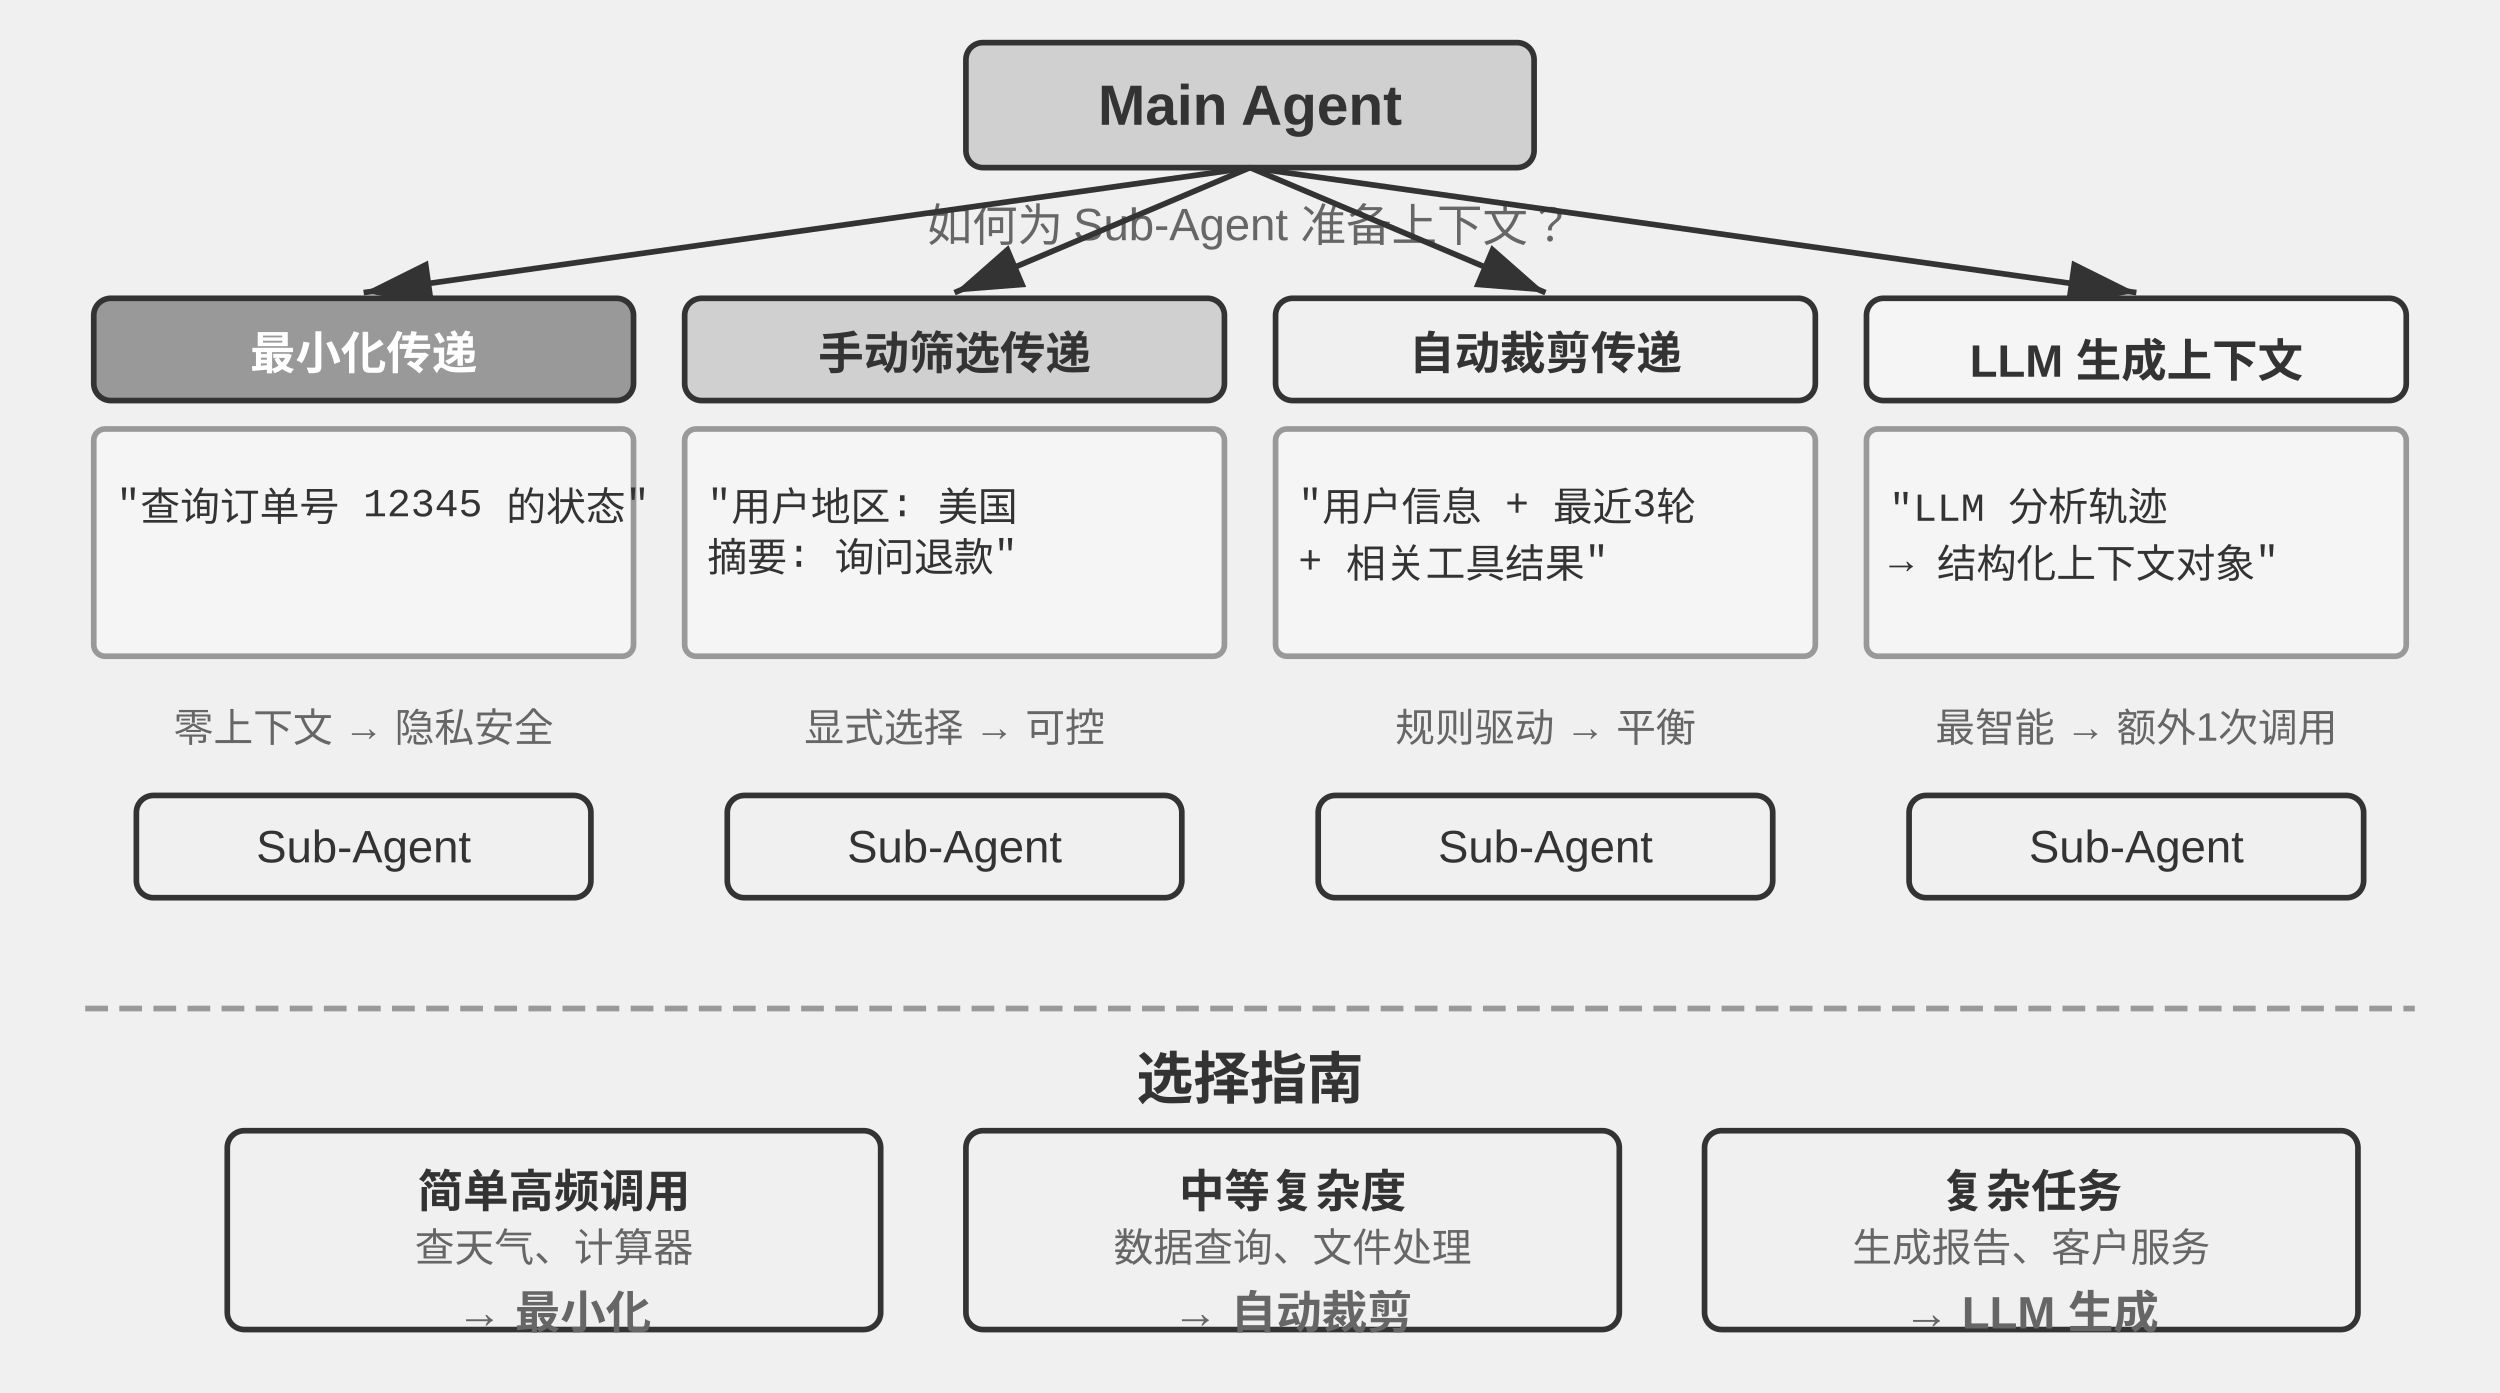
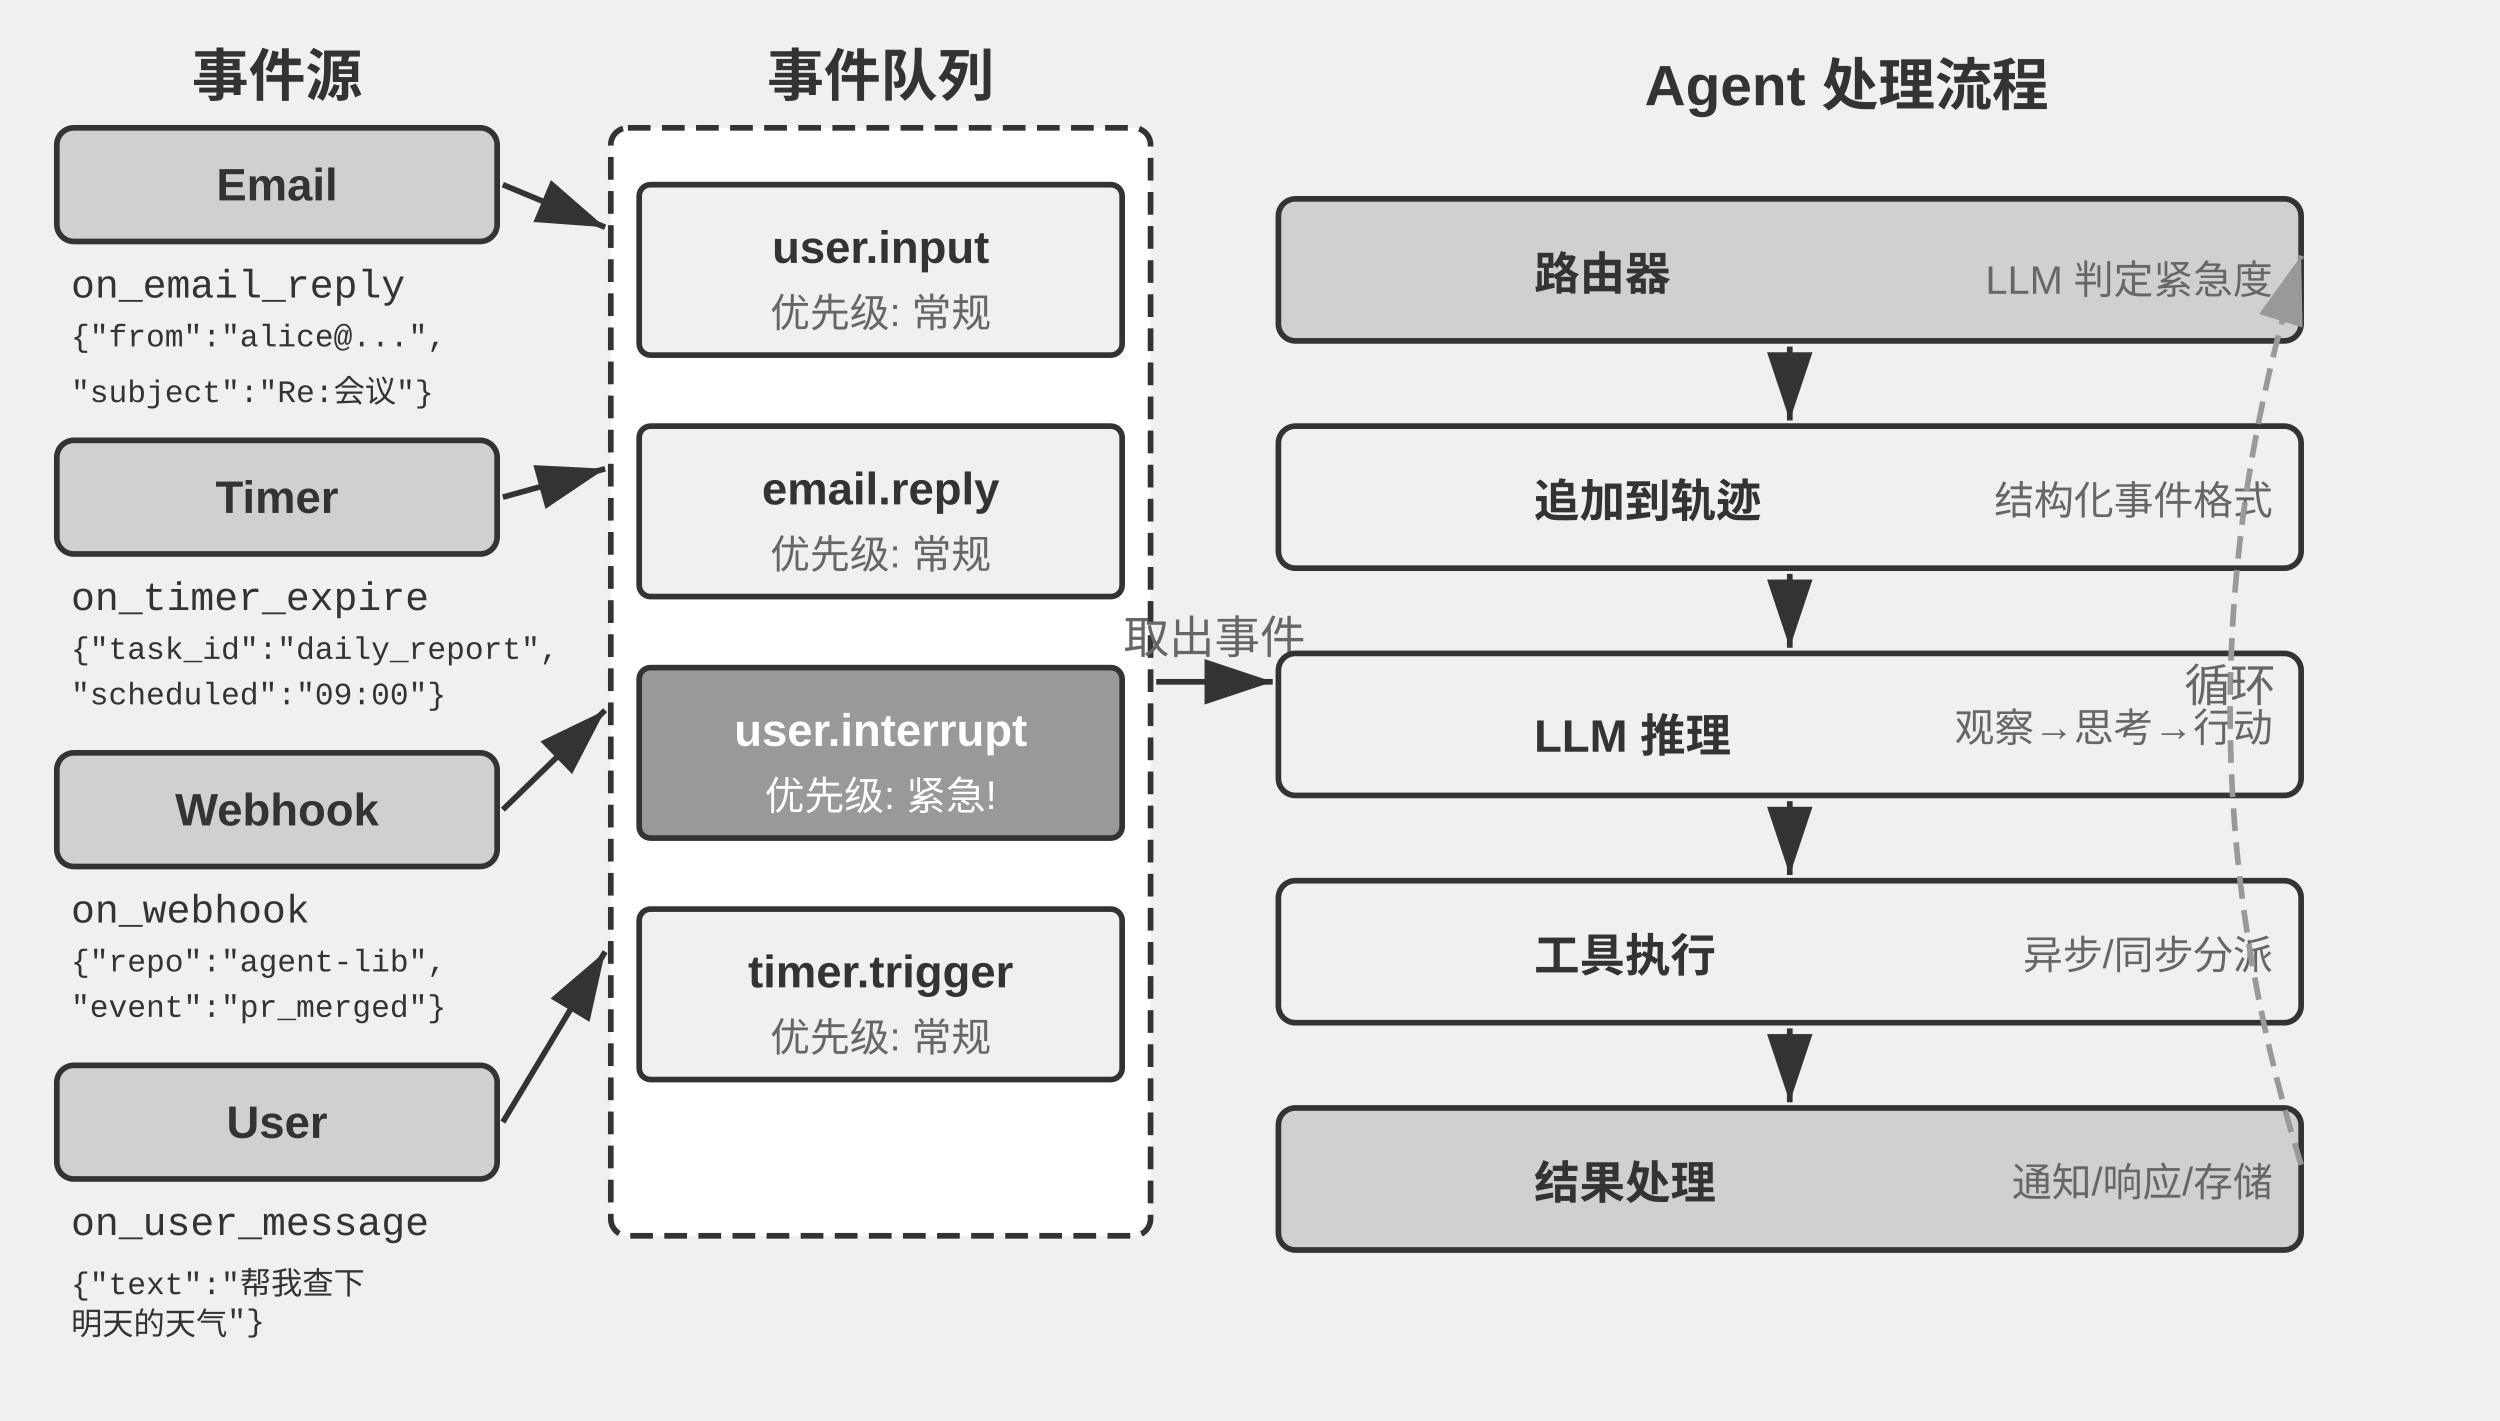
- <svg xmlns="http://www.w3.org/2000/svg" viewBox="0 40 880 490" width="880" height="490" style="background:#ffffff">
+ <svg xmlns="http://www.w3.org/2000/svg" viewBox="0 40 880 500" width="880" height="500" style="background:#ffffff">
  <defs>
    <marker id="ah" markerWidth="12" markerHeight="8" refX="12" refY="4" orient="auto">
      <polygon points="0 0, 12 4, 0 8" fill="#333333" />
    </marker>
    <marker id="ah-light" markerWidth="12" markerHeight="8" refX="12" refY="4" orient="auto">
      <polygon points="0 0, 12 4, 0 8" fill="#999999" />
    </marker>
  </defs>
-   <rect x="340.0" y="55" width="200" height="44" rx="6" fill="#d0d0d0" stroke="#333333" stroke-width="2" />
-   <text x="440.0" y="77.0" font-family="Arial, 'Helvetica Neue', Helvetica, 'PingFang SC', 'Microsoft YaHei', sans-serif" font-size="20" fill="#333333" text-anchor="middle" dominant-baseline="central" font-weight="bold">Main Agent</text>
-   <text x="440.0" y="118" font-family="Arial, 'Helvetica Neue', Helvetica, 'PingFang SC', 'Microsoft YaHei', sans-serif" font-size="16" fill="#666666" text-anchor="middle" dominant-baseline="central" font-weight="normal">如何为 Sub-Agent 准备上下文？</text>
-   <line x1="440.0" y1="99" x2="128.0" y2="143" stroke="#333333" stroke-width="2" marker-end="url(#ah)" />
-   <rect x="33.0" y="145" width="190" height="36" rx="6" fill="#999999" stroke="#333333" stroke-width="2" />
-   <text x="128.0" y="163" font-family="Arial, 'Helvetica Neue', Helvetica, 'PingFang SC', 'Microsoft YaHei', sans-serif" font-size="16" fill="#ffffff" text-anchor="middle" dominant-baseline="central" font-weight="bold">最小化传递</text>
-   <rect x="33.0" y="191" width="190" height="80" rx="4" fill="#f5f5f5" stroke="#999999" stroke-width="2" />
-   <text x="41.0" y="215" font-family="'Courier New', Courier, monospace" font-size="14" fill="#333333" text-anchor="start" dominant-baseline="central">"查询订单号 12345 的状态"</text>
-   <text x="128.0" y="295" font-family="Arial, 'Helvetica Neue', Helvetica, 'PingFang SC', 'Microsoft YaHei', sans-serif" font-size="14" fill="#666666" text-anchor="middle" dominant-baseline="central" font-weight="normal">零上下文 → 隐私安全</text>
-   <rect x="48.0" y="320" width="160" height="36" rx="6" fill="#f0f0f0" stroke="#333333" stroke-width="2" />
-   <text x="128.0" y="338.0" font-family="Arial, 'Helvetica Neue', Helvetica, 'PingFang SC', 'Microsoft YaHei', sans-serif" font-size="16" fill="#333333" text-anchor="middle" dominant-baseline="central" font-weight="normal">Sub-Agent</text>
-   <line x1="440.0" y1="99" x2="336.0" y2="143" stroke="#333333" stroke-width="2" marker-end="url(#ah)" />
-   <rect x="241.0" y="145" width="190" height="36" rx="6" fill="#d0d0d0" stroke="#333333" stroke-width="2" />
-   <text x="336.0" y="163" font-family="Arial, 'Helvetica Neue', Helvetica, 'PingFang SC', 'Microsoft YaHei', sans-serif" font-size="16" fill="#333333" text-anchor="middle" dominant-baseline="central" font-weight="bold">手动筛选传递</text>
-   <rect x="241.0" y="191" width="190" height="80" rx="4" fill="#f5f5f5" stroke="#999999" stroke-width="2" />
-   <text x="249.0" y="215" font-family="'Courier New', Courier, monospace" font-size="14" fill="#333333" text-anchor="start" dominant-baseline="central">"用户地区: 美国</text>
-   <text x="249.0" y="235" font-family="'Courier New', Courier, monospace" font-size="14" fill="#333333" text-anchor="start" dominant-baseline="central">摘要: 询问退款"</text>
-   <text x="336.0" y="295" font-family="Arial, 'Helvetica Neue', Helvetica, 'PingFang SC', 'Microsoft YaHei', sans-serif" font-size="14" fill="#666666" text-anchor="middle" dominant-baseline="central" font-weight="normal">显式选择 → 可控</text>
-   <rect x="256.0" y="320" width="160" height="36" rx="6" fill="#f0f0f0" stroke="#333333" stroke-width="2" />
-   <text x="336.0" y="338.0" font-family="Arial, 'Helvetica Neue', Helvetica, 'PingFang SC', 'Microsoft YaHei', sans-serif" font-size="16" fill="#333333" text-anchor="middle" dominant-baseline="central" font-weight="normal">Sub-Agent</text>
-   <line x1="440.0" y1="99" x2="544.0" y2="143" stroke="#333333" stroke-width="2" marker-end="url(#ah)" />
-   <rect x="449.0" y="145" width="190" height="36" rx="6" fill="#f0f0f0" stroke="#333333" stroke-width="2" />
-   <text x="544.0" y="163" font-family="Arial, 'Helvetica Neue', Helvetica, 'PingFang SC', 'Microsoft YaHei', sans-serif" font-size="16" fill="#333333" text-anchor="middle" dominant-baseline="central" font-weight="bold">自动裁剪传递</text>
-   <rect x="449.0" y="191" width="190" height="80" rx="4" fill="#f5f5f5" stroke="#999999" stroke-width="2" />
-   <text x="457.0" y="215" font-family="'Courier New', Courier, monospace" font-size="14" fill="#333333" text-anchor="start" dominant-baseline="central">"用户信息 + 最近3轮</text>
-   <text x="457.0" y="235" font-family="'Courier New', Courier, monospace" font-size="14" fill="#333333" text-anchor="start" dominant-baseline="central">+ 相关工具结果"</text>
-   <text x="544.0" y="295" font-family="Arial, 'Helvetica Neue', Helvetica, 'PingFang SC', 'Microsoft YaHei', sans-serif" font-size="14" fill="#666666" text-anchor="middle" dominant-baseline="central" font-weight="normal">规则驱动 → 平衡</text>
-   <rect x="464.0" y="320" width="160" height="36" rx="6" fill="#f0f0f0" stroke="#333333" stroke-width="2" />
-   <text x="544.0" y="338.0" font-family="Arial, 'Helvetica Neue', Helvetica, 'PingFang SC', 'Microsoft YaHei', sans-serif" font-size="16" fill="#333333" text-anchor="middle" dominant-baseline="central" font-weight="normal">Sub-Agent</text>
-   <line x1="440.0" y1="99" x2="752.0" y2="143" stroke="#333333" stroke-width="2" marker-end="url(#ah)" />
-   <rect x="657.0" y="145" width="190" height="36" rx="6" fill="#f5f5f5" stroke="#333333" stroke-width="2" />
-   <text x="752.0" y="163" font-family="Arial, 'Helvetica Neue', Helvetica, 'PingFang SC', 'Microsoft YaHei', sans-serif" font-size="16" fill="#333333" text-anchor="middle" dominant-baseline="central" font-weight="bold">LLM 生成上下文</text>
-   <rect x="657.0" y="191" width="190" height="80" rx="4" fill="#f5f5f5" stroke="#999999" stroke-width="2" />
-   <text x="665.0" y="215" font-family="'Courier New', Courier, monospace" font-size="14" fill="#333333" text-anchor="start" dominant-baseline="central">"LLM 分析轨迹</text>
-   <text x="665.0" y="235" font-family="'Courier New', Courier, monospace" font-size="14" fill="#333333" text-anchor="start" dominant-baseline="central">→ 结构化上下文对象"</text>
-   <text x="752.0" y="295" font-family="Arial, 'Helvetica Neue', Helvetica, 'PingFang SC', 'Microsoft YaHei', sans-serif" font-size="14" fill="#666666" text-anchor="middle" dominant-baseline="central" font-weight="normal">最智能 → 额外1次调用</text>
-   <rect x="672.0" y="320" width="160" height="36" rx="6" fill="#f0f0f0" stroke="#333333" stroke-width="2" />
-   <text x="752.0" y="338.0" font-family="Arial, 'Helvetica Neue', Helvetica, 'PingFang SC', 'Microsoft YaHei', sans-serif" font-size="16" fill="#333333" text-anchor="middle" dominant-baseline="central" font-weight="normal">Sub-Agent</text>
-   <line x1="30" y1="395" x2="850" y2="395" stroke="#999999" stroke-width="2" stroke-dasharray="8,4" />
-   <text x="440.0" y="418" font-family="Arial, 'Helvetica Neue', Helvetica, 'PingFang SC', 'Microsoft YaHei', sans-serif" font-size="20" fill="#333333" text-anchor="middle" dominant-baseline="central" font-weight="bold">选择指南</text>
-   <rect x="80" y="438" width="230" height="70" rx="6" fill="#f0f0f0" stroke="#333333" stroke-width="2" />
-   <text x="195" y="458" font-family="Arial, 'Helvetica Neue', Helvetica, 'PingFang SC', 'Microsoft YaHei', sans-serif" font-size="16" fill="#333333" text-anchor="middle" dominant-baseline="central" font-weight="bold">简单高频调用</text>
-   <text x="195" y="478" font-family="Arial, 'Helvetica Neue', Helvetica, 'PingFang SC', 'Microsoft YaHei', sans-serif" font-size="14" fill="#666666" text-anchor="middle" dominant-baseline="central" font-weight="normal">查天气、计算器</text>
-   <text x="195" y="498" font-family="Arial, 'Helvetica Neue', Helvetica, 'PingFang SC', 'Microsoft YaHei', sans-serif" font-size="16" fill="#666666" text-anchor="middle" dominant-baseline="central" font-weight="bold">→ 最小化</text>
-   <rect x="340" y="438" width="230" height="70" rx="6" fill="#f0f0f0" stroke="#333333" stroke-width="2" />
-   <text x="455" y="458" font-family="Arial, 'Helvetica Neue', Helvetica, 'PingFang SC', 'Microsoft YaHei', sans-serif" font-size="16" fill="#333333" text-anchor="middle" dominant-baseline="central" font-weight="bold">中等复杂度</text>
-   <text x="455" y="478" font-family="Arial, 'Helvetica Neue', Helvetica, 'PingFang SC', 'Microsoft YaHei', sans-serif" font-size="14" fill="#666666" text-anchor="middle" dominant-baseline="central" font-weight="normal">数据查询、文件处理</text>
-   <text x="455" y="498" font-family="Arial, 'Helvetica Neue', Helvetica, 'PingFang SC', 'Microsoft YaHei', sans-serif" font-size="16" fill="#666666" text-anchor="middle" dominant-baseline="central" font-weight="bold">→ 自动裁剪</text>
-   <rect x="600" y="438" width="230" height="70" rx="6" fill="#f0f0f0" stroke="#333333" stroke-width="2" />
-   <text x="715" y="458" font-family="Arial, 'Helvetica Neue', Helvetica, 'PingFang SC', 'Microsoft YaHei', sans-serif" font-size="16" fill="#333333" text-anchor="middle" dominant-baseline="central" font-weight="bold">复杂任务</text>
-   <text x="715" y="478" font-family="Arial, 'Helvetica Neue', Helvetica, 'PingFang SC', 'Microsoft YaHei', sans-serif" font-size="14" fill="#666666" text-anchor="middle" dominant-baseline="central" font-weight="normal">生成报告、客户服务</text>
-   <text x="715" y="498" font-family="Arial, 'Helvetica Neue', Helvetica, 'PingFang SC', 'Microsoft YaHei', sans-serif" font-size="16" fill="#666666" text-anchor="middle" dominant-baseline="central" font-weight="bold">→ LLM 生成</text>
+   <text x="97.5" y="65" font-family="Arial, 'Helvetica Neue', Helvetica, 'PingFang SC', 'Microsoft YaHei', sans-serif" font-size="20" fill="#333333" text-anchor="middle" dominant-baseline="central" font-weight="bold">事件源</text>
+   <rect x="20" y="85" width="155" height="40" rx="6" fill="#d0d0d0" stroke="#333333" stroke-width="2" />
+   <text x="97.5" y="105.0" font-family="Arial, 'Helvetica Neue', Helvetica, 'PingFang SC', 'Microsoft YaHei', sans-serif" font-size="16" fill="#333333" text-anchor="middle" dominant-baseline="central" font-weight="bold">Email</text>
+   <text x="25" y="141" font-family="'Courier New', Courier, monospace" font-size="14" fill="#333333" text-anchor="start" dominant-baseline="central">on_email_reply</text>
+   <text x="25" y="159" font-family="'Courier New', Courier, monospace" font-size="11" fill="#333333" text-anchor="start" dominant-baseline="central">{"from":"alice@...",</text>
+   <text x="25" y="175" font-family="'Courier New', Courier, monospace" font-size="11" fill="#333333" text-anchor="start" dominant-baseline="central"> "subject":"Re:会议"}</text>
+   <rect x="20" y="195" width="155" height="40" rx="6" fill="#d0d0d0" stroke="#333333" stroke-width="2" />
+   <text x="97.5" y="215.0" font-family="Arial, 'Helvetica Neue', Helvetica, 'PingFang SC', 'Microsoft YaHei', sans-serif" font-size="16" fill="#333333" text-anchor="middle" dominant-baseline="central" font-weight="bold">Timer</text>
+   <text x="25" y="251" font-family="'Courier New', Courier, monospace" font-size="14" fill="#333333" text-anchor="start" dominant-baseline="central">on_timer_expire</text>
+   <text x="25" y="269" font-family="'Courier New', Courier, monospace" font-size="11" fill="#333333" text-anchor="start" dominant-baseline="central">{"task_id":"daily_report",</text>
+   <text x="25" y="285" font-family="'Courier New', Courier, monospace" font-size="11" fill="#333333" text-anchor="start" dominant-baseline="central"> "scheduled":"09:00"}</text>
+   <rect x="20" y="305" width="155" height="40" rx="6" fill="#d0d0d0" stroke="#333333" stroke-width="2" />
+   <text x="97.5" y="325.0" font-family="Arial, 'Helvetica Neue', Helvetica, 'PingFang SC', 'Microsoft YaHei', sans-serif" font-size="16" fill="#333333" text-anchor="middle" dominant-baseline="central" font-weight="bold">Webhook</text>
+   <text x="25" y="361" font-family="'Courier New', Courier, monospace" font-size="14" fill="#333333" text-anchor="start" dominant-baseline="central">on_webhook</text>
+   <text x="25" y="379" font-family="'Courier New', Courier, monospace" font-size="11" fill="#333333" text-anchor="start" dominant-baseline="central">{"repo":"agent-lib",</text>
+   <text x="25" y="395" font-family="'Courier New', Courier, monospace" font-size="11" fill="#333333" text-anchor="start" dominant-baseline="central"> "event":"pr_merged"}</text>
+   <rect x="20" y="415" width="155" height="40" rx="6" fill="#d0d0d0" stroke="#333333" stroke-width="2" />
+   <text x="97.5" y="435.0" font-family="Arial, 'Helvetica Neue', Helvetica, 'PingFang SC', 'Microsoft YaHei', sans-serif" font-size="16" fill="#333333" text-anchor="middle" dominant-baseline="central" font-weight="bold">User</text>
+   <text x="25" y="471" font-family="'Courier New', Courier, monospace" font-size="14" fill="#333333" text-anchor="start" dominant-baseline="central">on_user_message</text>
+   <text x="25" y="489" font-family="'Courier New', Courier, monospace" font-size="11" fill="#333333" text-anchor="start" dominant-baseline="central">{"text":"帮我查下</text>
+   <text x="25" y="505" font-family="'Courier New', Courier, monospace" font-size="11" fill="#333333" text-anchor="start" dominant-baseline="central"> 明天的天气"}</text>
+   <text x="310.0" y="65" font-family="Arial, 'Helvetica Neue', Helvetica, 'PingFang SC', 'Microsoft YaHei', sans-serif" font-size="20" fill="#333333" text-anchor="middle" dominant-baseline="central" font-weight="bold">事件队列</text>
+   <rect x="215" y="85" width="190" height="390" rx="6" fill="#ffffff" stroke="#333333" stroke-width="2" stroke-dasharray="8,4" />
+   <rect x="225" y="105" width="170" height="60" rx="4" fill="#f0f0f0" stroke="#333333" stroke-width="2" />
+   <text x="310.0" y="127" font-family="Arial, 'Helvetica Neue', Helvetica, 'PingFang SC', 'Microsoft YaHei', sans-serif" font-size="16" fill="#333333" text-anchor="middle" dominant-baseline="central" font-weight="bold">user.input</text>
+   <text x="310.0" y="149" font-family="Arial, 'Helvetica Neue', Helvetica, 'PingFang SC', 'Microsoft YaHei', sans-serif" font-size="14" fill="#666666" text-anchor="middle" dominant-baseline="central" font-weight="normal">优先级: 常规</text>
+   <rect x="225" y="190" width="170" height="60" rx="4" fill="#f0f0f0" stroke="#333333" stroke-width="2" />
+   <text x="310.0" y="212" font-family="Arial, 'Helvetica Neue', Helvetica, 'PingFang SC', 'Microsoft YaHei', sans-serif" font-size="16" fill="#333333" text-anchor="middle" dominant-baseline="central" font-weight="bold">email.reply</text>
+   <text x="310.0" y="234" font-family="Arial, 'Helvetica Neue', Helvetica, 'PingFang SC', 'Microsoft YaHei', sans-serif" font-size="14" fill="#666666" text-anchor="middle" dominant-baseline="central" font-weight="normal">优先级: 常规</text>
+   <rect x="225" y="275" width="170" height="60" rx="4" fill="#999999" stroke="#333333" stroke-width="2" />
+   <text x="310.0" y="297" font-family="Arial, 'Helvetica Neue', Helvetica, 'PingFang SC', 'Microsoft YaHei', sans-serif" font-size="16" fill="#ffffff" text-anchor="middle" dominant-baseline="central" font-weight="bold">user.interrupt</text>
+   <text x="310.0" y="319" font-family="Arial, 'Helvetica Neue', Helvetica, 'PingFang SC', 'Microsoft YaHei', sans-serif" font-size="14" fill="#ffffff" text-anchor="middle" dominant-baseline="central" font-weight="normal">优先级: 紧急!</text>
+   <rect x="225" y="360" width="170" height="60" rx="4" fill="#f0f0f0" stroke="#333333" stroke-width="2" />
+   <text x="310.0" y="382" font-family="Arial, 'Helvetica Neue', Helvetica, 'PingFang SC', 'Microsoft YaHei', sans-serif" font-size="16" fill="#333333" text-anchor="middle" dominant-baseline="central" font-weight="bold">timer.trigger</text>
+   <text x="310.0" y="404" font-family="Arial, 'Helvetica Neue', Helvetica, 'PingFang SC', 'Microsoft YaHei', sans-serif" font-size="14" fill="#666666" text-anchor="middle" dominant-baseline="central" font-weight="normal">优先级: 常规</text>
+   <line x1="177" y1="105" x2="213" y2="120" stroke="#333333" stroke-width="2" marker-end="url(#ah)" />
+   <line x1="177" y1="215" x2="213" y2="205" stroke="#333333" stroke-width="2" marker-end="url(#ah)" />
+   <line x1="177" y1="325" x2="213" y2="290" stroke="#333333" stroke-width="2" marker-end="url(#ah)" />
+   <line x1="177" y1="435" x2="213" y2="375" stroke="#333333" stroke-width="2" marker-end="url(#ah)" />
+   <text x="650" y="65" font-family="Arial, 'Helvetica Neue', Helvetica, 'PingFang SC', 'Microsoft YaHei', sans-serif" font-size="20" fill="#333333" text-anchor="middle" dominant-baseline="central" font-weight="bold">Agent 处理流程</text>
+   <line x1="407" y1="280" x2="448" y2="280" stroke="#333333" stroke-width="2" marker-end="url(#ah)" />
+   <text x="427.5" y="270.0" font-family="Arial, 'Helvetica Neue', Helvetica, 'PingFang SC', 'Microsoft YaHei', sans-serif" font-size="16" fill="#666666" text-anchor="middle">取出事件</text>
+   <rect x="450" y="110" width="360" height="50" rx="6" fill="#d0d0d0" stroke="#333333" stroke-width="2" />
+   <text x="540" y="135.0" font-family="Arial, 'Helvetica Neue', Helvetica, 'PingFang SC', 'Microsoft YaHei', sans-serif" font-size="16" fill="#333333" text-anchor="start" dominant-baseline="central" font-weight="bold">路由器</text>
+   <text x="800" y="135.0" font-family="Arial, 'Helvetica Neue', Helvetica, 'PingFang SC', 'Microsoft YaHei', sans-serif" font-size="14" fill="#666666" text-anchor="end" dominant-baseline="central" font-weight="normal">LLM 判定紧急度</text>
+   <line x1="630.0" y1="162" x2="630.0" y2="188" stroke="#333333" stroke-width="2" marker-end="url(#ah)" />
+   <rect x="450" y="190" width="360" height="50" rx="6" fill="#f0f0f0" stroke="#333333" stroke-width="2" />
+   <text x="540" y="215.0" font-family="Arial, 'Helvetica Neue', Helvetica, 'PingFang SC', 'Microsoft YaHei', sans-serif" font-size="16" fill="#333333" text-anchor="start" dominant-baseline="central" font-weight="bold">追加到轨迹</text>
+   <text x="800" y="215.0" font-family="Arial, 'Helvetica Neue', Helvetica, 'PingFang SC', 'Microsoft YaHei', sans-serif" font-size="14" fill="#666666" text-anchor="end" dominant-baseline="central" font-weight="normal">结构化事件格式</text>
+   <line x1="630.0" y1="242" x2="630.0" y2="268" stroke="#333333" stroke-width="2" marker-end="url(#ah)" />
+   <rect x="450" y="270" width="360" height="50" rx="6" fill="#f0f0f0" stroke="#333333" stroke-width="2" />
+   <text x="540" y="295.0" font-family="Arial, 'Helvetica Neue', Helvetica, 'PingFang SC', 'Microsoft YaHei', sans-serif" font-size="16" fill="#333333" text-anchor="start" dominant-baseline="central" font-weight="bold">LLM 推理</text>
+   <text x="800" y="295.0" font-family="Arial, 'Helvetica Neue', Helvetica, 'PingFang SC', 'Microsoft YaHei', sans-serif" font-size="14" fill="#666666" text-anchor="end" dominant-baseline="central" font-weight="normal">观察→思考→行动</text>
+   <line x1="630.0" y1="322" x2="630.0" y2="348" stroke="#333333" stroke-width="2" marker-end="url(#ah)" />
+   <rect x="450" y="350" width="360" height="50" rx="6" fill="#f0f0f0" stroke="#333333" stroke-width="2" />
+   <text x="540" y="375.0" font-family="Arial, 'Helvetica Neue', Helvetica, 'PingFang SC', 'Microsoft YaHei', sans-serif" font-size="16" fill="#333333" text-anchor="start" dominant-baseline="central" font-weight="bold">工具执行</text>
+   <text x="800" y="375.0" font-family="Arial, 'Helvetica Neue', Helvetica, 'PingFang SC', 'Microsoft YaHei', sans-serif" font-size="14" fill="#666666" text-anchor="end" dominant-baseline="central" font-weight="normal">异步/同步分派</text>
+   <line x1="630.0" y1="402" x2="630.0" y2="428" stroke="#333333" stroke-width="2" marker-end="url(#ah)" />
+   <rect x="450" y="430" width="360" height="50" rx="6" fill="#d0d0d0" stroke="#333333" stroke-width="2" />
+   <text x="540" y="455.0" font-family="Arial, 'Helvetica Neue', Helvetica, 'PingFang SC', 'Microsoft YaHei', sans-serif" font-size="16" fill="#333333" text-anchor="start" dominant-baseline="central" font-weight="bold">结果处理</text>
+   <text x="800" y="455.0" font-family="Arial, 'Helvetica Neue', Helvetica, 'PingFang SC', 'Microsoft YaHei', sans-serif" font-size="14" fill="#666666" text-anchor="end" dominant-baseline="central" font-weight="normal">通知/响应/存储</text>
+   <path d="M 810,450 Q 760.0,290.0 810,130" fill="none" stroke="#999999" stroke-width="2" stroke-dasharray="8,4" marker-end="url(#ah-light)" />
+   <text x="785.0" y="280.0" font-family="Arial, 'Helvetica Neue', Helvetica, 'PingFang SC', 'Microsoft YaHei', sans-serif" font-size="16" fill="#666666" text-anchor="middle" dominant-baseline="central" font-weight="normal">循环</text>
</svg>
